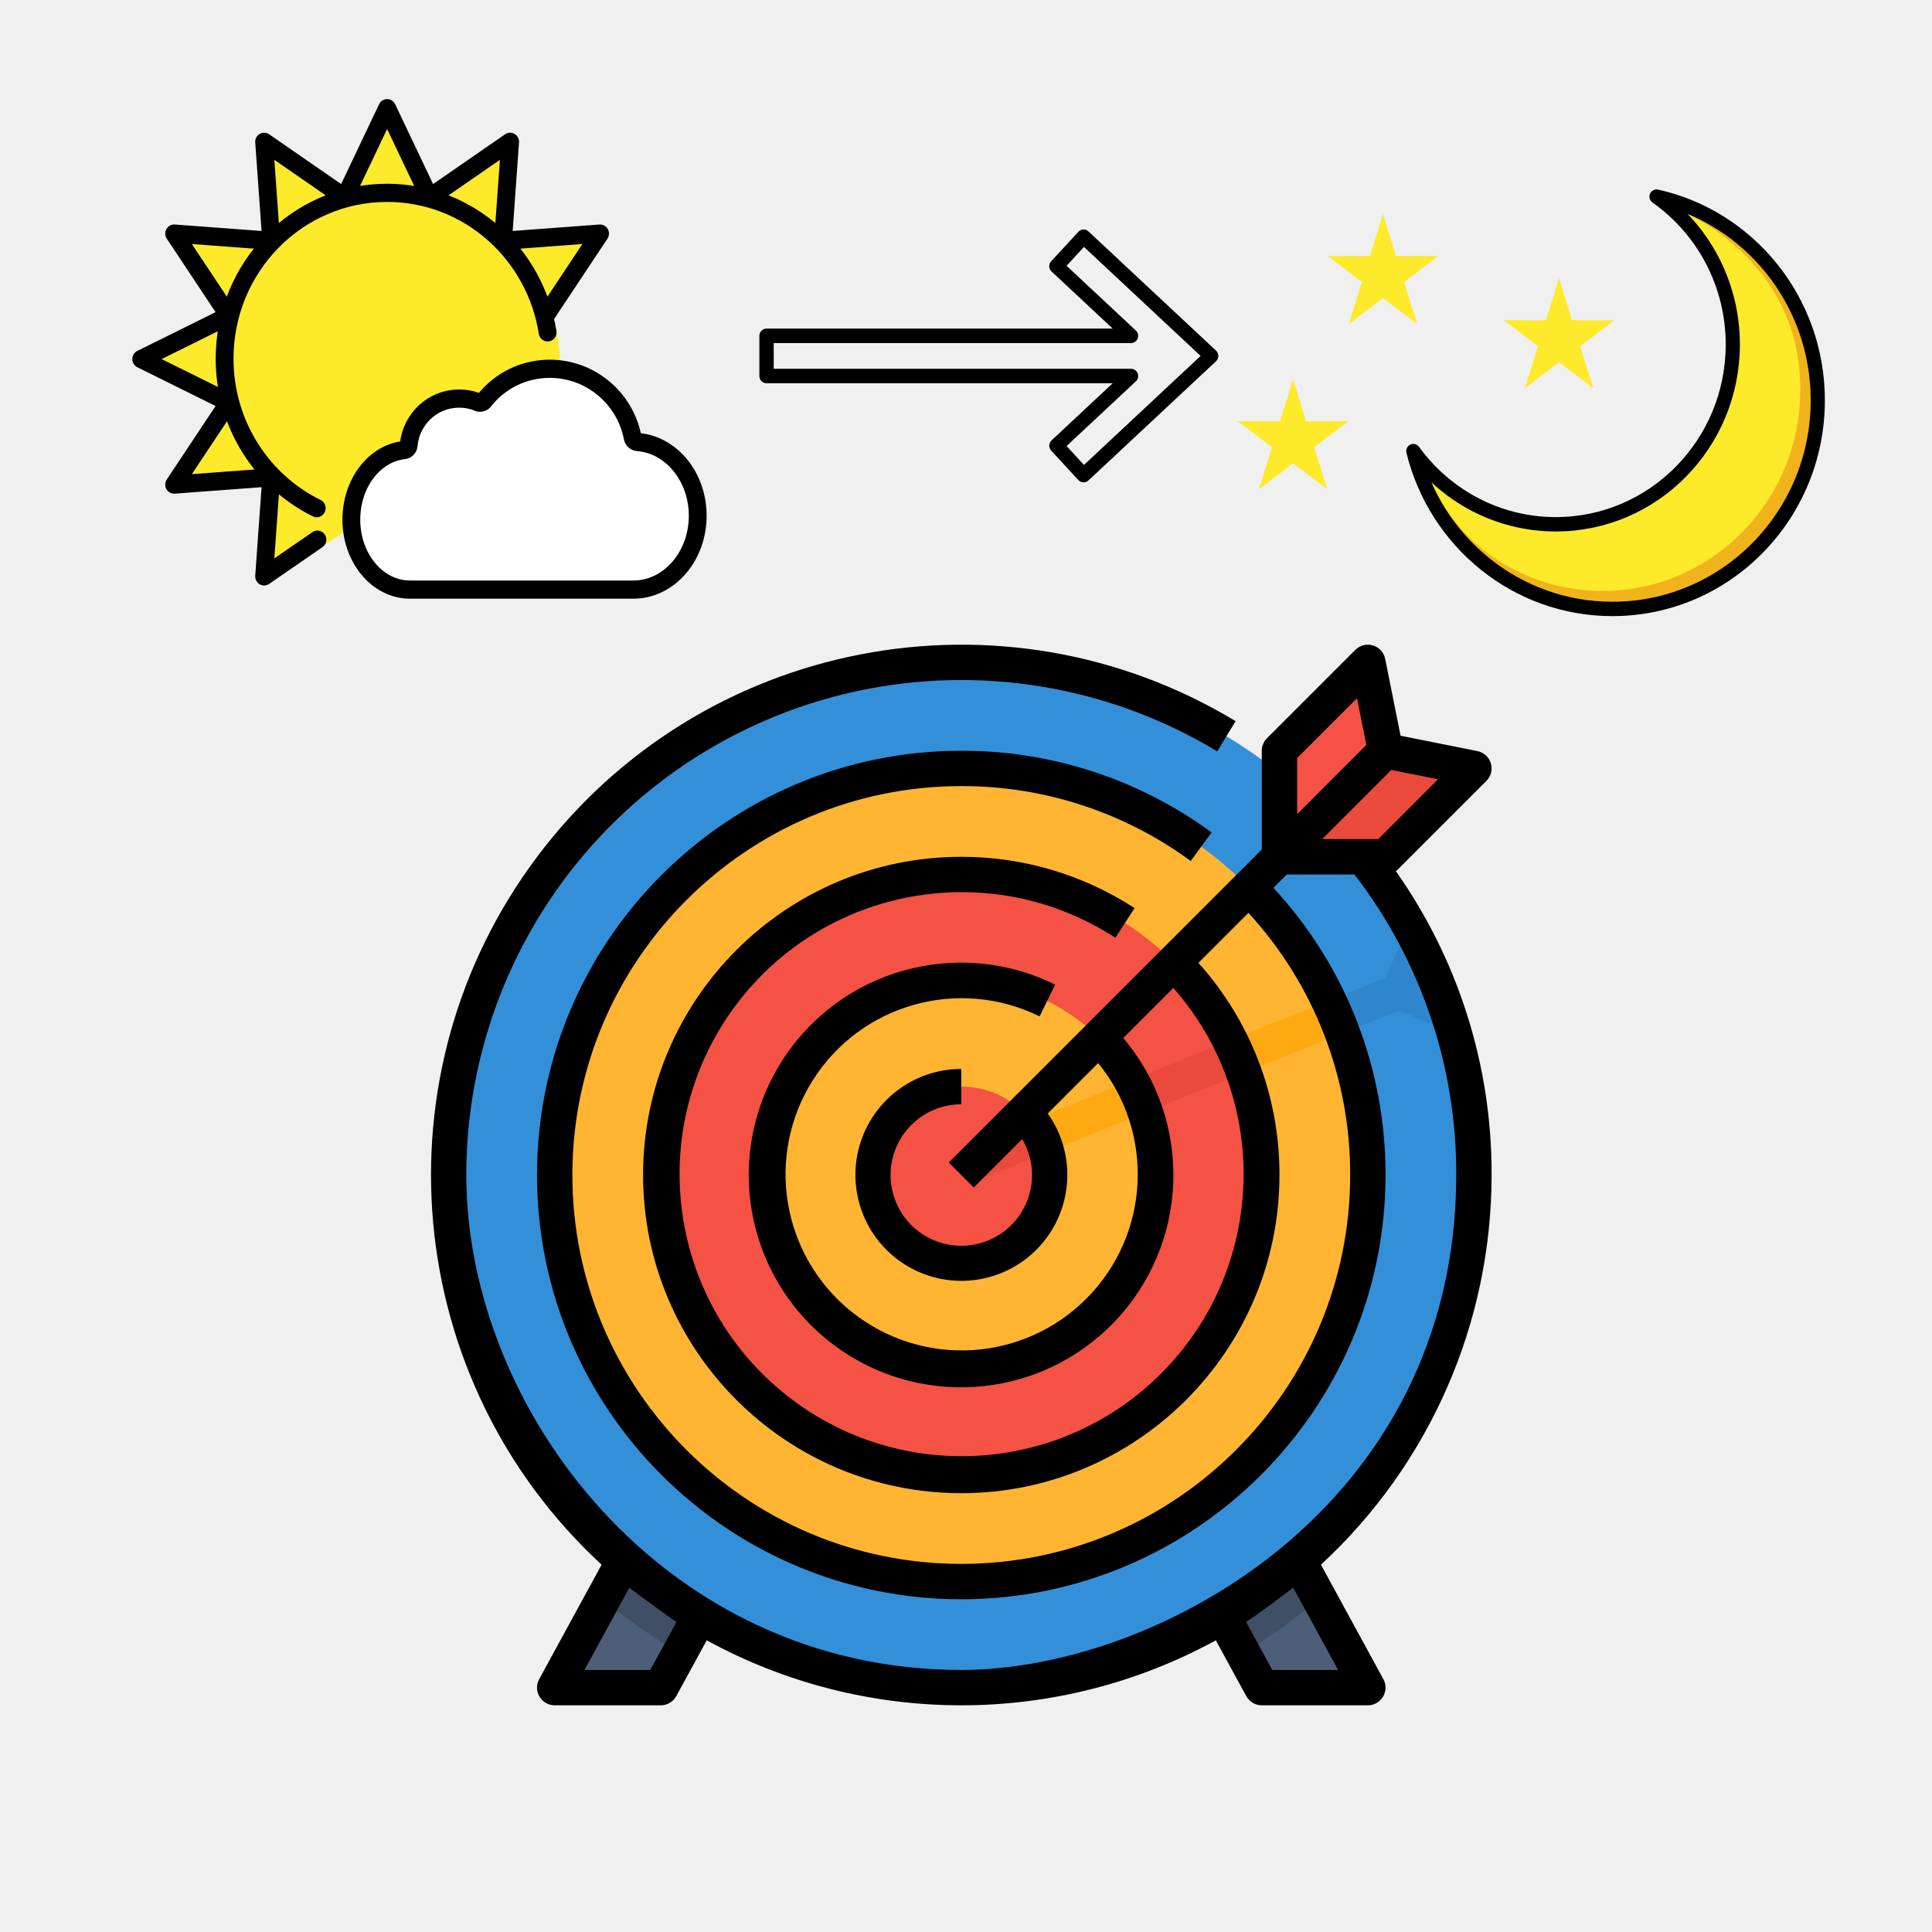
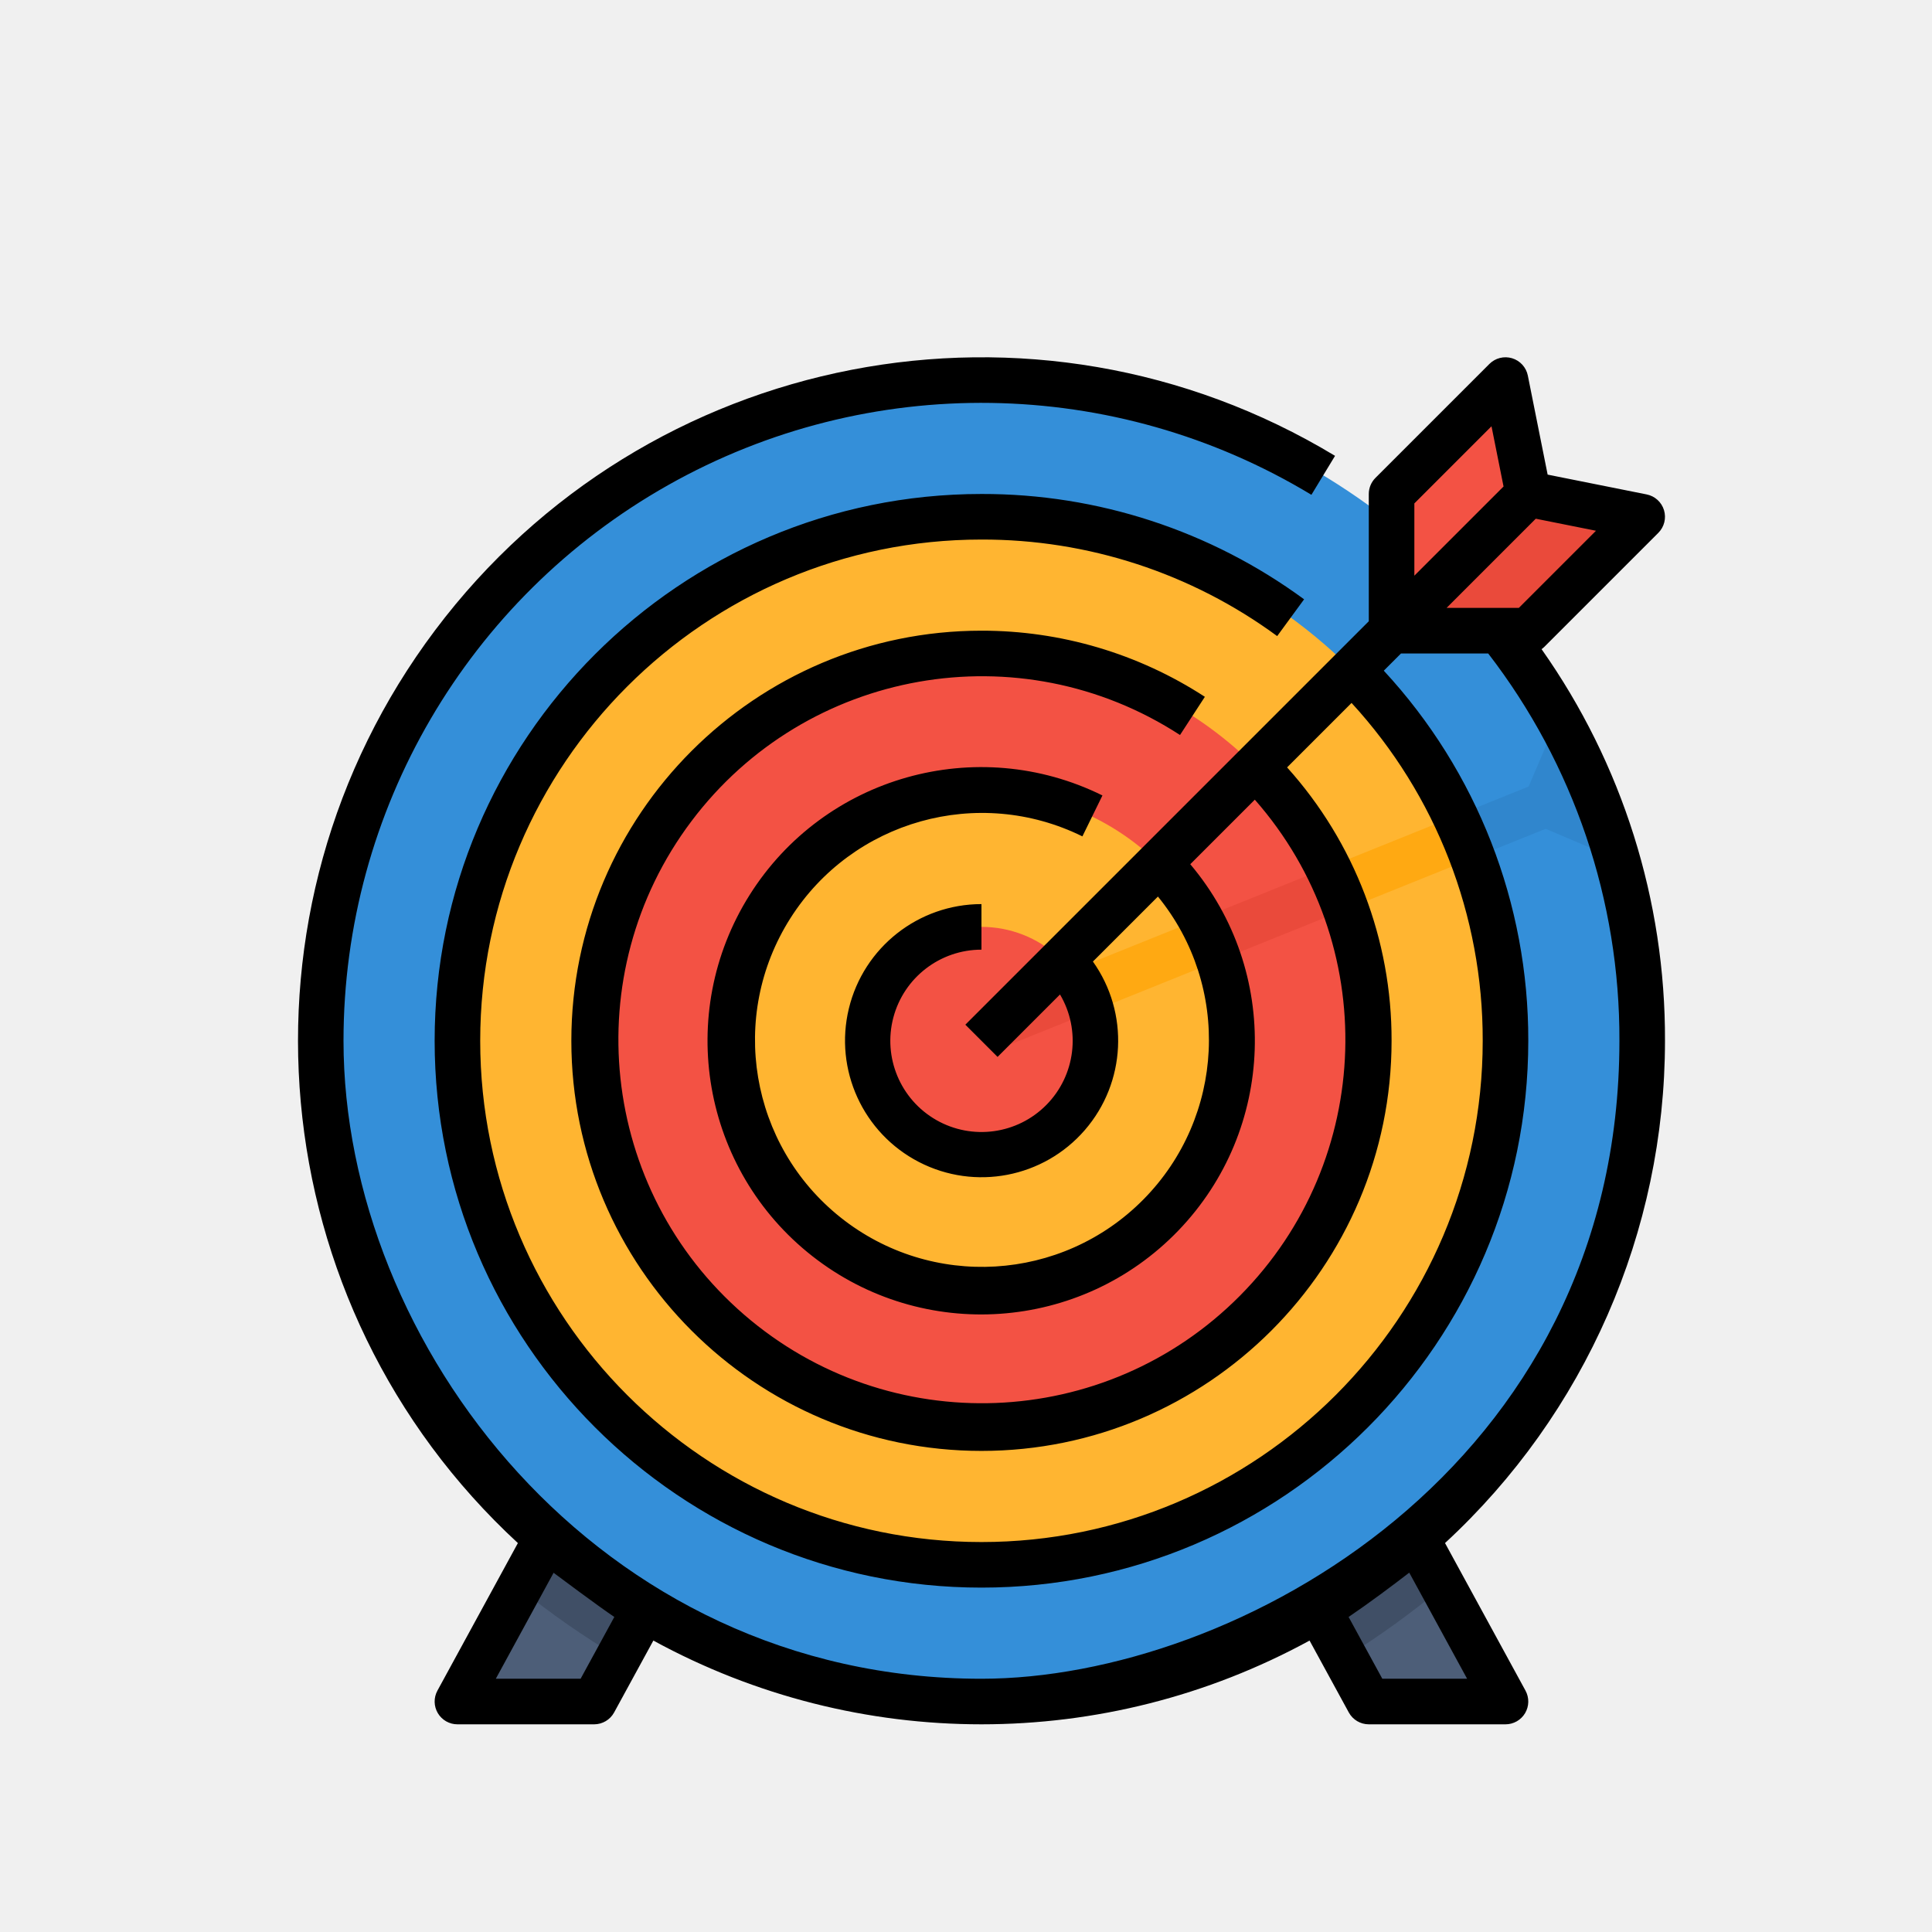
- <svg xmlns="http://www.w3.org/2000/svg" id="svg45" version="1.1" viewBox="0 0 512 512">
+ <svg xmlns="http://www.w3.org/2000/svg" viewBox="0 0 512 512" version="1.1" id="svg45">
  <defs id="defs49" />
-   <g transform="matrix(0.5855846,0,0,0.5855846,104.8375,161.4765)" data-name="Filled outline" id="Filled_outline">
-     <path id="path10" fill="#4d5e78" d="M 440,488 H 392 L 383.6,472.59 344,400 h 48 l 26.02,47.71 z" />
-     <path id="path12" fill="#4d5e78" d="M 168,400 128.5,472.41 120,488 H 72 L 93.72,448.18 120,400 Z" />
-     <path id="path14" fill="#404f66" d="M 418.02,447.71 A 303.844,303.844 0 0 1 383.6,472.59 L 344,400 h 48 z" />
-     <path id="path16" fill="#404f66" d="m 168,400 -39.5,72.41 A 289.25,289.25 0 0 1 93.72,448.18 L 120,400 Z" />
-     <path id="path18" fill="#348fd9" d="m 408.72,430.65 a 231.762,231.762 0 0 1 -305.43,-0.01 c 0,0 -0.01,0.01 -0.01,0 A 231.384,231.384 0 0 1 24.07,261.51 C 21.02,133.41 122.4,27.11 250.49,24.07 a 232,232 0 0 1 158.23,406.58 z" />
-     <path id="path20" fill="#3086cd" d="m 479.11,192.2 -25,-10.64 -188.91,76.08 a 8,8 0 0 1 -5.97,-14.84 l 188.9,-76.08 10.29,-24.17 a 230.65,230.65 0 0 1 20.69,49.65 z" />
-     <path id="path22" fill="#ffb531" d="m 440,256 a 183.89,183.89 0 1 1 -17.72,-78.87 q 3.435,7.2 6.23,14.74 A 183.552,183.552 0 0 1 440,256 Z" />
-     <path id="path24" fill="#ffa912" d="M 428.51,191.87 265.2,257.64 a 8,8 0 0 1 -5.97,-14.84 l 163.05,-65.67 q 3.435,7.2 6.23,14.74 z" />
-     <path id="path26" fill="#f35244" d="m 392,256 a 135.915,135.915 0 1 1 -14.36,-60.89 133.846,133.846 0 0 1 6.32,14.7 A 135.89,135.89 0 0 1 392,256 Z" />
-     <path id="path28" fill="#ea4a3b" d="M 383.96,209.81 265.2,257.64 a 8,8 0 0 1 -5.97,-14.84 l 118.41,-47.69 a 133.846,133.846 0 0 1 6.32,14.7 z" />
-     <path id="path30" fill="#ffb531" d="M 344,256 A 87.289,87.289 0 1 1 339.38,227.77 88,88 0 0 1 344,256 Z" />
-     <path id="path32" fill="#ffa912" d="m 339.38,227.77 -74.18,29.87 a 8,8 0 0 1 -5.97,-14.84 l 73.64,-29.66 a 87.322,87.322 0 0 1 6.51,14.63 z" />
-     <path id="path34" fill="#f35244" d="M 296,256 A 39.989,39.989 0 1 1 294.67,245.77 40,40 0 0 1 296,256 Z" />
-     <path id="path36" fill="#ea4a3b" d="m 294.67,245.77 -29.47,11.87 a 8,8 0 0 1 -5.97,-14.84 l 28.31,-11.4 a 39.72,39.72 0 0 1 7.13,14.37 z" />
-     <path id="path38" fill="#f35244" d="m 400,64 v 48 l 48,-48 -8,-40 z" />
-     <path id="path40" fill="#ea4a3b" d="m 488,72 -40,-8 -48,48 h 48 z" />
-     <path id="path42" d="M 418.767,432.354 A 240.017,240.017 0 0 0 496,256 237.012,237.012 0 0 0 452.666,118.487 a 7.881,7.881 0 0 0 0.991,-0.83 l 40,-40 a 8,8 0 0 0 -4.088,-13.5 L 454.8,57.2 447.846,22.43 a 8,8 0 0 0 -13.5,-4.088 l -40,40 A 8,8 0 0 0 392,64 v 44.686 l -141.657,141.657 11.314,11.314 21.923,-21.924 A 32.015,32.015 0 1 1 256,224 v -16 a 47.952,47.952 0 1 0 39.137,20.177 l 22.824,-22.824 a 79.693,79.693 0 1 1 -26.52,-21.128 l 7.038,-14.37 A 96.087,96.087 0 1 0 329.318,194 l 22.663,-22.663 A 127.629,127.629 0 1 1 325.718,148.63 l 8.724,-13.412 A 143.515,143.515 0 0 0 256,112 c -79.4,0 -144,64.6 -144,144 0,79.4 64.6,144 144,144 79.4,0 144,-64.6 144,-144 a 142.936,142.936 0 0 0 -36.685,-96 l 22.634,-22.634 A 174.687,174.687 0 0 1 432,256 C 432,353.047 353.047,432 256,432 158.953,432 80,353.047 80,256 80,158.953 158.953,80 256,80 a 174.712,174.712 0 0 1 103.836,33.9 l 9.448,-12.914 A 190.615,190.615 0 0 0 256,64 C 150.131,64 64,150.131 64,256 c 0,105.869 86.131,192 192,192 105.869,0 192,-86.131 192,-192 A 190.583,190.583 0 0 0 397.27,126.044 L 403.314,120 h 30.612 A 221.321,221.321 0 0 1 480,256 C 480,406 345,480 256,480 121,480 32,362 32,256 A 224,224 0 0 1 371.853,64.29 l 8.3,-13.68 A 240,240 0 0 0 93.229,432.361 L 64.977,484.17 A 8,8 0 0 0 72,496 h 48 a 8,8 0 0 0 7.022,-4.168 l 13.772,-25.238 a 240.378,240.378 0 0 0 230.412,0 l 13.772,25.238 A 8,8 0 0 0 392,496 h 48 a 8,8 0 0 0 7.023,-11.83 z M 444.687,104 h -25.373 l 26.343,-26.343 4.972,-4.972 21.144,4.228 z m -9.6,-63.773 4.229,21.143 -4.973,4.973 L 408,92.686 V 67.313 Z M 115.252,480 H 85.475 l 20.29,-37.208 c 1.526,1.161 15.924,11.878 21.323,15.517 z m 281.5,0 -11.842,-21.695 c 7.079,-4.783 15.358,-10.981 21.3,-15.56 L 426.525,480 Z" />
-   </g>
-   <g transform="matrix(6.498021,0,0,6.630146,29.30511,-31.00359)" id="g301">
-     <g transform="matrix(0.457049,0,0,0.457049,39.31988,-0.6514733)" id="g73">
-       <g transform="matrix(0.6316693,0,0,0.6289514,25.56506,24.43511)" id="g1232">
-         <g id="color-4">
-           <path fill="#FCEA2B" stroke="none" d="m 7.363,42.41 c 4.553,6.17 11.874,10.173 20.13,10.173 13.807,0 25,-11.193 25,-25 0,-8.523 -4.265,-16.049 -10.776,-20.562 13.038,2.838 22.781,14.443 22.781,28.332 0,16.016 -12.984,29 -29,29 -13.588,0 -24.989,-9.329 -28.135,-21.942 z" id="path1206" />
-           <path fill="#F1B31C" stroke="none" d="m 45.837,9.211 c 8.25,4.25 16.195,11.872 16.195,24.674 0,15.449 -12.524,27.974 -27.974,27.974 -9.243,0 -19.752,-4.835 -24.294,-15.544 0,0 4.38,18.657 25.719,18.665 C 54.81,64.987 63.525,44.358 63.525,44.358 70.033,12.382 45.837,9.211 45.837,9.211 Z" id="path1208" />
-         </g>
-         <g id="hair-3" />
-         <g id="skin-6" />
-         <g id="skin-shadow-5" />
-         <g id="line-9">
-           <path fill="none" stroke="#000000" stroke-linecap="round" stroke-linejoin="round" stroke-miterlimit="10" stroke-width="2" d="m 7.363,42.41 c 4.553,6.17 11.874,10.173 20.13,10.173 13.807,0 25,-11.193 25,-25 0,-8.523 -4.265,-16.049 -10.776,-20.562 13.038,2.838 22.781,14.443 22.781,28.332 0,16.016 -12.984,29 -29,29 -13.588,0 -24.989,-9.329 -28.135,-21.942 z" id="path1214" />
-         </g>
-       </g>
-       <g transform="translate(16.91858,24.71264)" id="g1295">
-         <g id="color-49" transform="matrix(0.4165759,0,0,0.4269077,19.2202,-8.136917)">
-           <path d="M 16.996,62.684 9.679,68 12.474,59.398 5.156,54.081 h 9.045 l 2.795,-8.602 2.795,8.602 h 9.045 L 21.519,59.398 24.314,68 Z" style="fill:#fcea2b;stroke:none" id="polygon1234" />
-         </g>
-       </g>
-       <g id="g1295-5" transform="translate(-6.815853,33.54575)">
-         <g transform="matrix(0.4165759,0,0,0.4269077,19.2202,-8.136917)" id="color-49-2">
-           <path id="polygon1234-2" style="fill:#fcea2b;stroke:none" d="M 16.996,62.684 9.679,68 12.474,59.398 5.156,54.081 h 9.045 l 2.795,-8.602 2.795,8.602 h 9.045 L 21.519,59.398 24.314,68 Z" />
-         </g>
-       </g>
-       <g transform="translate(1.209623,19.09989)" id="g1295-5-6">
-         <g id="color-49-2-6" transform="matrix(0.4165759,0,0,0.4269077,19.2202,-8.136917)">
-           <path d="M 16.996,62.684 9.679,68 12.474,59.398 5.156,54.081 h 9.045 l 2.795,-8.602 2.795,8.602 h 9.045 L 21.519,59.398 24.314,68 Z" style="fill:#fcea2b;stroke:none" id="polygon1234-2-7" />
-         </g>
-       </g>
-     </g>
-     <g transform="matrix(0.3633572,0,0,0.3633572,-0.4833845,5.540525)" id="g107">
-       <g id="color">
-         <path fill="#FCEA2B" stroke="none" d="m 51.058,42.483 0.097,-0.319 c 0.947,-3.127 0.787,-7.235 -0.399,-10.279 v 0 l 5.887,-8.272 -10.44,0.762 0.81,-11.095 -9.207,6.24 -4.856,-10.005 -4.855,10.005 -9.206,-6.24 0.809,11.095 -11.095,-0.81 6.24,9.207 -10.005,4.856 10.005,4.855 -6.24,9.206 11.095,-0.809 -0.81,11.095 9.207,-6.24 z" id="path75" />
-         <path fill="#FFFFFF" stroke="none" stroke-linecap="round" stroke-linejoin="round" stroke-miterlimit="10" stroke-width="2" d="m 34.791,46.607 c -0.024,0.275 -0.247,0.497 -0.523,0.527 -3.343,0.358 -5.915,3.65 -5.915,7.657 0,4.246 2.945,7.688 6.577,7.688 h 25.074 c 3.991,0 7.226,-3.638 7.226,-8.125 0,-4.3 -2.971,-7.82 -6.731,-8.106 -0.288,-0.022 -0.521,-0.223 -0.576,-0.505 -0.84,-4.313 -4.715,-7.555 -9.296,-7.555 -2.977,0 -5.629,1.348 -7.352,3.492 -0.168,0.209 -0.451,0.305 -0.699,0.201 -0.663,-0.278 -1.363,-0.412 -2.146,-0.412 -2.959,2e-4 -5.389,2.259 -5.641,5.138 z" id="path77" />
-       </g>
-       <g id="hair-2" />
-       <g id="skin-4" />
-       <g id="skin-shadow-8" />
-       <g id="line">
-         <path fill="none" stroke="#000000" stroke-linecap="round" stroke-linejoin="round" stroke-miterlimit="10" stroke-width="2" d="m 24.465,53.52 c -6.116,-2.945 -10.337,-9.202 -10.337,-16.445 0,-10.074 8.167,-18.241 18.241,-18.241 9.089,0 16.626,6.648 18.013,15.347" id="path83" />
-         <polyline fill="none" stroke="#000000" stroke-linecap="round" stroke-linejoin="round" stroke-miterlimit="10" stroke-width="2" points="24.547,56.982 18.563,61.025 19.358,50.132 8.465,50.927 14.591,41.888 4.769,37.121 14.591,32.355 8.465,23.316 19.358,24.11 18.564,13.218 27.602,19.344 32.369,9.521 37.136,19.344 46.175,13.218 45.38,24.111 56.272,23.316 50.146,32.355" id="polyline85" />
-         <path fill="none" stroke="#000000" stroke-linecap="round" stroke-linejoin="round" stroke-miterlimit="10" stroke-width="2" d="m 34.791,46.607 c -0.024,0.275 -0.247,0.497 -0.523,0.527 -3.343,0.358 -5.915,3.65 -5.915,7.657 0,4.246 2.945,7.688 6.577,7.688 h 25.074 c 3.991,0 7.226,-3.638 7.226,-8.125 0,-4.3 -2.971,-7.82 -6.731,-8.106 -0.288,-0.022 -0.521,-0.223 -0.576,-0.505 -0.84,-4.313 -4.715,-7.555 -9.296,-7.555 -2.977,0 -5.629,1.348 -7.352,3.492 -0.168,0.209 -0.451,0.305 -0.699,0.201 -0.663,-0.278 -1.363,-0.412 -2.146,-0.412 -2.959,2e-4 -5.389,2.259 -5.641,5.138 z" id="path87" />
-       </g>
-     </g>
-     <polygon id="_x27A1__xFE0F_" fill="none" stroke="#000000" stroke-width="2" stroke-linecap="round" stroke-linejoin="round" stroke-miterlimit="10" points="5,32.255 5,37.817 55.819,37.817 45.423,47.459 49.212,51.534 67,35.036 49.212,18.538 45.423,22.614 55.819,32.255 " transform="matrix(0.2924827,0,0,0.2887592,25.28969,8.785694)" />
+   <g id="Filled_outline" data-name="Filled outline" transform="matrix(0.7547505,0,0,0.7547505,66.8811,82.60584)">
+     <path d="M 440,488 H 392 L 383.6,472.59 344,400 h 48 l 26.02,47.71 z" fill="#4d5e78" id="path10" />
+     <path d="M 168,400 128.5,472.41 120,488 H 72 L 93.72,448.18 120,400 Z" fill="#4d5e78" id="path12" />
+     <path d="M 418.02,447.71 A 303.844,303.844 0 0 1 383.6,472.59 L 344,400 h 48 z" fill="#404f66" id="path14" />
+     <path d="m 168,400 -39.5,72.41 A 289.25,289.25 0 0 1 93.72,448.18 L 120,400 Z" fill="#404f66" id="path16" />
+     <path d="m 408.72,430.65 a 231.762,231.762 0 0 1 -305.43,-0.01 c 0,0 -0.01,0.01 -0.01,0 A 231.384,231.384 0 0 1 24.07,261.51 C 21.02,133.41 122.4,27.11 250.49,24.07 a 232,232 0 0 1 158.23,406.58 z" fill="#348fd9" id="path18" />
+     <path d="m 479.11,192.2 -25,-10.64 -188.91,76.08 a 8,8 0 0 1 -5.97,-14.84 l 188.9,-76.08 10.29,-24.17 a 230.65,230.65 0 0 1 20.69,49.65 z" fill="#3086cd" id="path20" />
+     <path d="m 440,256 a 183.89,183.89 0 1 1 -17.72,-78.87 q 3.435,7.2 6.23,14.74 A 183.552,183.552 0 0 1 440,256 Z" fill="#ffb531" id="path22" />
+     <path d="M 428.51,191.87 265.2,257.64 a 8,8 0 0 1 -5.97,-14.84 l 163.05,-65.67 q 3.435,7.2 6.23,14.74 z" fill="#ffa912" id="path24" />
+     <path d="m 392,256 a 135.915,135.915 0 1 1 -14.36,-60.89 133.846,133.846 0 0 1 6.32,14.7 A 135.89,135.89 0 0 1 392,256 Z" fill="#f35244" id="path26" />
+     <path d="M 383.96,209.81 265.2,257.64 a 8,8 0 0 1 -5.97,-14.84 l 118.41,-47.69 a 133.846,133.846 0 0 1 6.32,14.7 z" fill="#ea4a3b" id="path28" />
+     <path d="M 344,256 A 87.289,87.289 0 1 1 339.38,227.77 88,88 0 0 1 344,256 Z" fill="#ffb531" id="path30" />
+     <path d="m 339.38,227.77 -74.18,29.87 a 8,8 0 0 1 -5.97,-14.84 l 73.64,-29.66 a 87.322,87.322 0 0 1 6.51,14.63 z" fill="#ffa912" id="path32" />
+     <path d="M 296,256 A 39.989,39.989 0 1 1 294.67,245.77 40,40 0 0 1 296,256 Z" fill="#f35244" id="path34" />
+     <path d="m 294.67,245.77 -29.47,11.87 a 8,8 0 0 1 -5.97,-14.84 l 28.31,-11.4 a 39.72,39.72 0 0 1 7.13,14.37 z" fill="#ea4a3b" id="path36" />
+     <path d="m 400,64 v 48 l 48,-48 -8,-40 z" fill="#f35244" id="path38" />
+     <path d="m 488,72 -40,-8 -48,48 h 48 z" fill="#ea4a3b" id="path40" />
+     <path d="M 418.767,432.354 A 240.017,240.017 0 0 0 496,256 237.012,237.012 0 0 0 452.666,118.487 a 7.881,7.881 0 0 0 0.991,-0.83 l 40,-40 a 8,8 0 0 0 -4.088,-13.5 L 454.8,57.2 447.846,22.43 a 8,8 0 0 0 -13.5,-4.088 l -40,40 A 8,8 0 0 0 392,64 v 44.686 l -141.657,141.657 11.314,11.314 21.923,-21.924 A 32.015,32.015 0 1 1 256,224 v -16 a 47.952,47.952 0 1 0 39.137,20.177 l 22.824,-22.824 a 79.693,79.693 0 1 1 -26.52,-21.128 l 7.038,-14.37 A 96.087,96.087 0 1 0 329.318,194 l 22.663,-22.663 A 127.629,127.629 0 1 1 325.718,148.63 l 8.724,-13.412 A 143.515,143.515 0 0 0 256,112 c -79.4,0 -144,64.6 -144,144 0,79.4 64.6,144 144,144 79.4,0 144,-64.6 144,-144 a 142.936,142.936 0 0 0 -36.685,-96 l 22.634,-22.634 A 174.687,174.687 0 0 1 432,256 C 432,353.047 353.047,432 256,432 158.953,432 80,353.047 80,256 80,158.953 158.953,80 256,80 a 174.712,174.712 0 0 1 103.836,33.9 l 9.448,-12.914 A 190.615,190.615 0 0 0 256,64 C 150.131,64 64,150.131 64,256 c 0,105.869 86.131,192 192,192 105.869,0 192,-86.131 192,-192 A 190.583,190.583 0 0 0 397.27,126.044 L 403.314,120 h 30.612 A 221.321,221.321 0 0 1 480,256 C 480,406 345,480 256,480 121,480 32,362 32,256 A 224,224 0 0 1 371.853,64.29 l 8.3,-13.68 A 240,240 0 0 0 93.229,432.361 L 64.977,484.17 A 8,8 0 0 0 72,496 h 48 a 8,8 0 0 0 7.022,-4.168 l 13.772,-25.238 a 240.378,240.378 0 0 0 230.412,0 l 13.772,25.238 A 8,8 0 0 0 392,496 h 48 a 8,8 0 0 0 7.023,-11.83 z M 444.687,104 h -25.373 l 26.343,-26.343 4.972,-4.972 21.144,4.228 z m -9.6,-63.773 4.229,21.143 -4.973,4.973 L 408,92.686 V 67.313 Z M 115.252,480 H 85.475 l 20.29,-37.208 c 1.526,1.161 15.924,11.878 21.323,15.517 z m 281.5,0 -11.842,-21.695 c 7.079,-4.783 15.358,-10.981 21.3,-15.56 L 426.525,480 Z" id="path42" />
  </g>
</svg>
